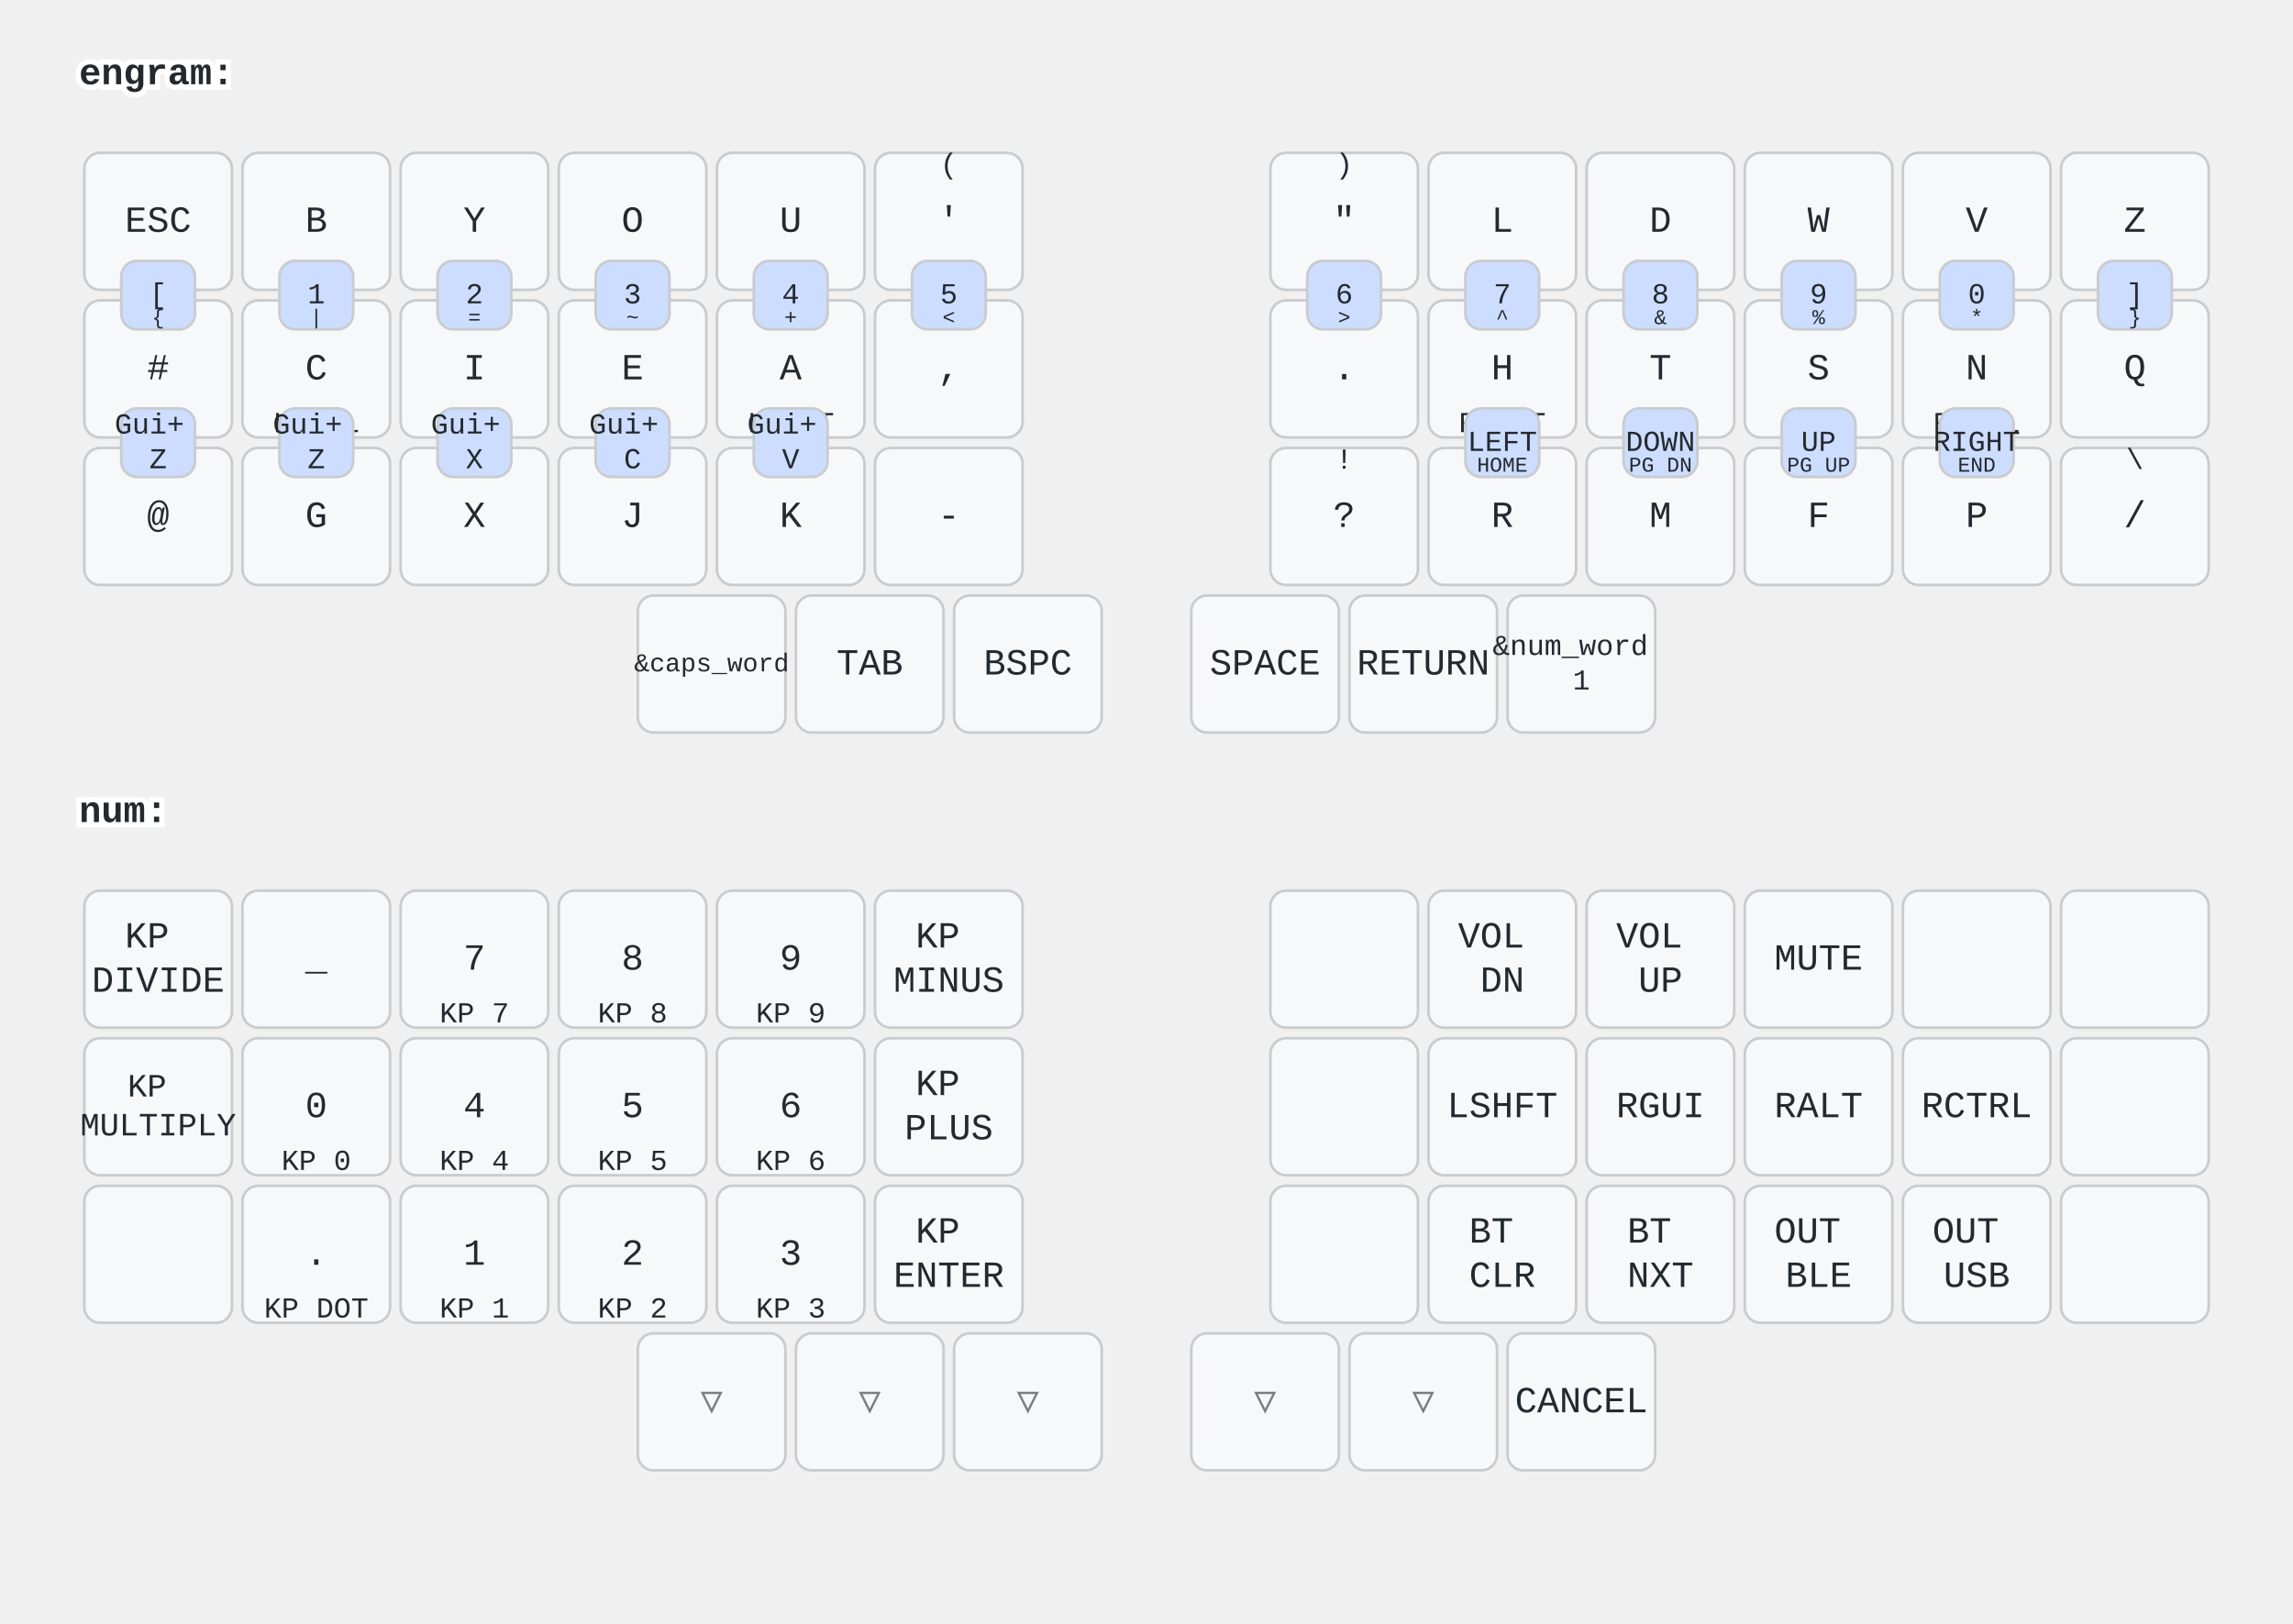
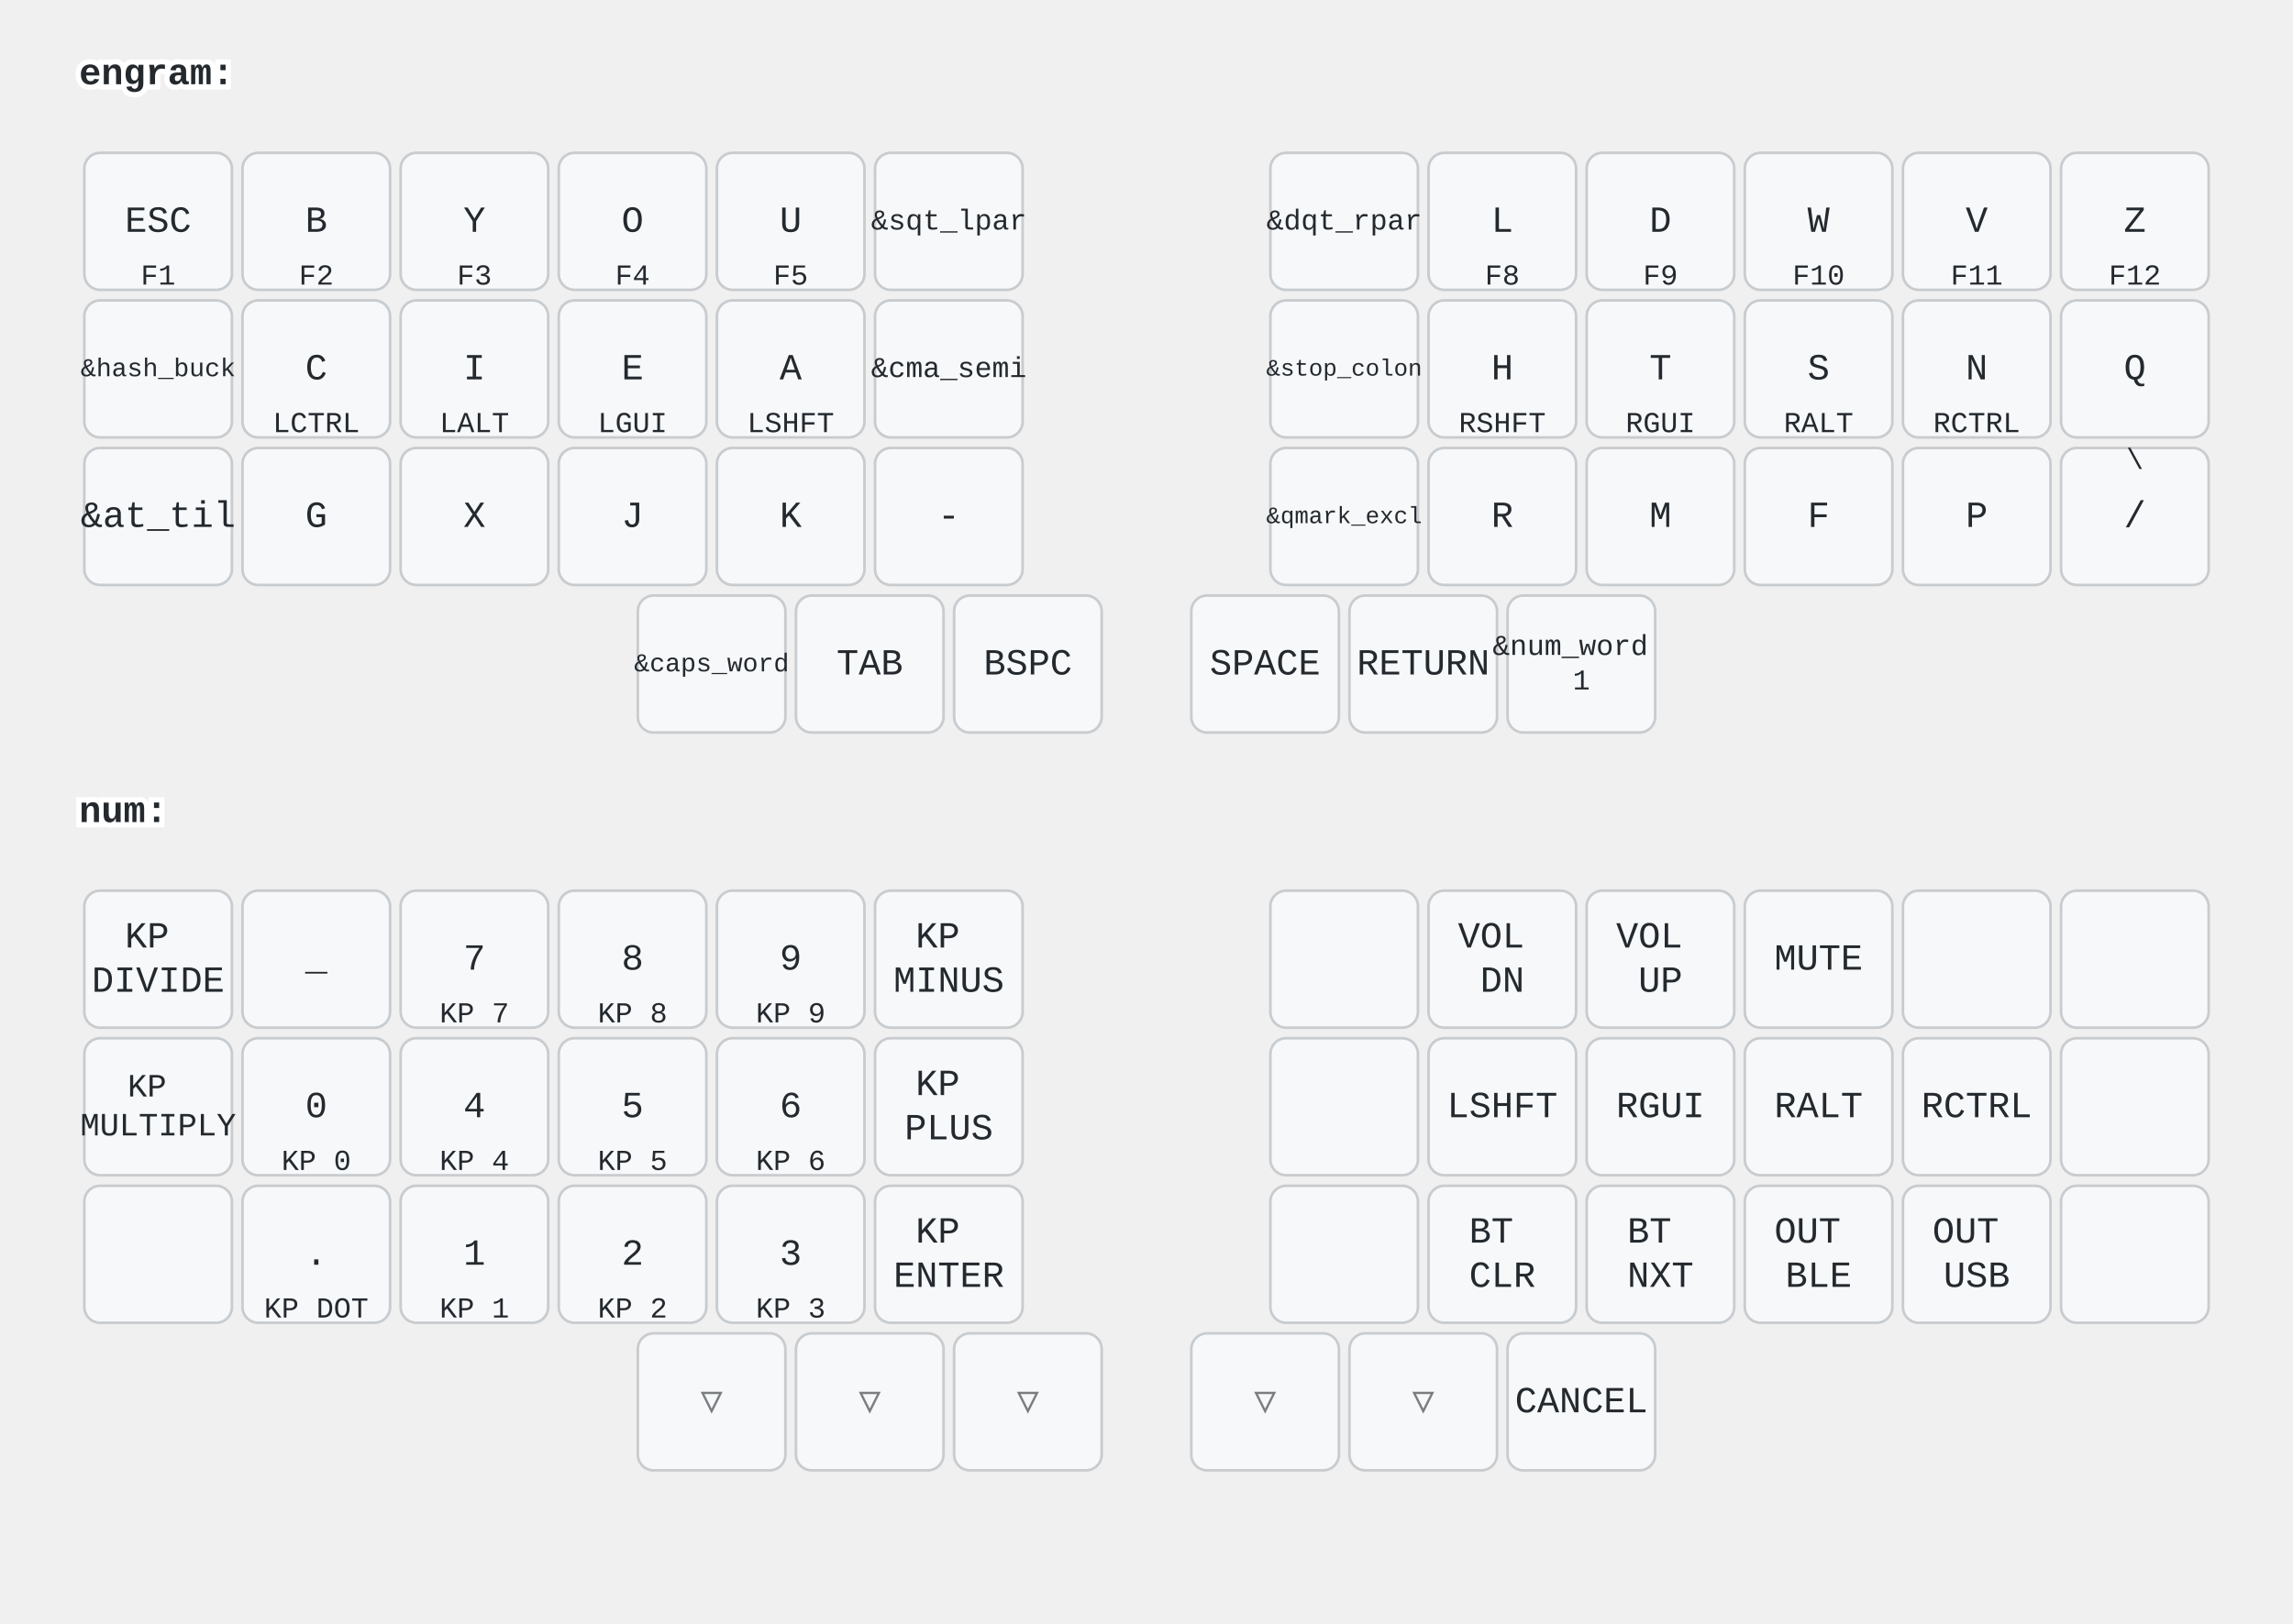
<svg xmlns="http://www.w3.org/2000/svg" width="870" height="616" viewBox="0 0 870 616" class="keymap">
  <style>/* inherit to force styles through use tags */
svg path {
    fill: inherit;
}

/* font and background color specifications */
svg.keymap {
    font-family: SFMono-Regular,Consolas,Liberation Mono,Menlo,monospace;
    font-size: 14px;
    font-kerning: normal;
    text-rendering: optimizeLegibility;
    fill: #24292e;
}

/* default key styling */
rect.key {
    fill: #f6f8fa;
}

rect.key, rect.combo {
    stroke: #c9cccf;
    stroke-width: 1;
}

/* default key side styling, only used is draw_key_sides is set */
rect.side {
    filter: brightness(90%);
}

/* color accent for combo boxes */
rect.combo, rect.combo-separate {
    fill: #cdf;
}

/* color accent for held keys */
rect.held, rect.combo.held {
    fill: #fdd;
}

/* color accent for ghost (optional) keys */
rect.ghost, rect.combo.ghost {
    stroke-dasharray: 4, 4;
    stroke-width: 2;
}

text {
    text-anchor: middle;
    dominant-baseline: middle;
}

/* styling for layer labels */
text.label {
    font-weight: bold;
    text-anchor: start;
    stroke: white;
    stroke-width: 4;
    paint-order: stroke;
}

/* styling for optional footer */
text.footer {
    text-anchor: end;
    dominant-baseline: auto;
    stroke: white;
    stroke-width: 4;
    paint-order: stroke;
}

/* styling for combo tap, and key hold/shifted label text */
text.combo, text.hold, text.shifted {
    font-size: 11px;
}

text.hold {
    text-anchor: middle;
    dominant-baseline: auto;
}

text.shifted {
    text-anchor: middle;
    dominant-baseline: hanging;
}

text.layer-activator {
    text-decoration: underline;
}

/* styling for hold/shifted label text in combo box */
text.combo.hold, text.combo.shifted {
    font-size: 8px;
}

/* lighter symbol for transparent keys */
text.trans {
    fill: #7b7e81;
}

/* styling for combo dendrons */
path.combo {
    stroke-width: 1;
    stroke: gray;
    fill: none;
}

/* Start Tabler Icons Cleanup */
/* cannot use height/width with glyphs */
.icon-tabler &gt; path {
    fill: inherit;
    stroke: inherit;
    stroke-width: 2;
}
/* hide tabler's default box */
.icon-tabler &gt; path[stroke="none"][fill="none"] {
    visibility: hidden;
}
/* End Tabler Icons Cleanup */
</style>
  <g transform="translate(30, 0)" class="layer-engram">
    <text x="0" y="28" class="label" id="engram">engram:</text>
    <g transform="translate(0, 56)">
      <g transform="translate(30, 28)" class="key keypos-0">
        <rect rx="6" ry="6" x="-28" y="-26" width="56" height="52" class="key" />
        <text x="0" y="0" class="key tap">ESC</text>
        <text x="0" y="24" class="key hold">F1</text>
      </g>
      <g transform="translate(90, 28)" class="key keypos-1">
        <rect rx="6" ry="6" x="-28" y="-26" width="56" height="52" class="key" />
        <text x="0" y="0" class="key tap">B</text>
        <text x="0" y="24" class="key hold">F2</text>
      </g>
      <g transform="translate(150, 28)" class="key keypos-2">
        <rect rx="6" ry="6" x="-28" y="-26" width="56" height="52" class="key" />
        <text x="0" y="0" class="key tap">Y</text>
        <text x="0" y="24" class="key hold">F3</text>
      </g>
      <g transform="translate(210, 28)" class="key keypos-3">
        <rect rx="6" ry="6" x="-28" y="-26" width="56" height="52" class="key" />
        <text x="0" y="0" class="key tap">O</text>
        <text x="0" y="24" class="key hold">F4</text>
      </g>
      <g transform="translate(270, 28)" class="key keypos-4">
        <rect rx="6" ry="6" x="-28" y="-26" width="56" height="52" class="key" />
        <text x="0" y="0" class="key tap">U</text>
        <text x="0" y="24" class="key hold">F5</text>
      </g>
      <g transform="translate(330, 28)" class="key keypos-5">
        <rect rx="6" ry="6" x="-28" y="-26" width="56" height="52" class="key" />
-         <text x="0" y="0" class="key tap">'</text>
-         <text x="0" y="-24" class="key shifted">(</text>
+         <text x="0" y="0" class="key tap">
+           <tspan style="font-size: 78%">&amp;sqt_lpar</tspan>
+         </text>
      </g>
      <g transform="translate(480, 28)" class="key keypos-6">
        <rect rx="6" ry="6" x="-28" y="-26" width="56" height="52" class="key" />
-         <text x="0" y="0" class="key tap">"</text>
-         <text x="0" y="-24" class="key shifted">)</text>
+         <text x="0" y="0" class="key tap">
+           <tspan style="font-size: 78%">&amp;dqt_rpar</tspan>
+         </text>
      </g>
      <g transform="translate(540, 28)" class="key keypos-7">
        <rect rx="6" ry="6" x="-28" y="-26" width="56" height="52" class="key" />
        <text x="0" y="0" class="key tap">L</text>
        <text x="0" y="24" class="key hold">F8</text>
      </g>
      <g transform="translate(600, 28)" class="key keypos-8">
        <rect rx="6" ry="6" x="-28" y="-26" width="56" height="52" class="key" />
        <text x="0" y="0" class="key tap">D</text>
        <text x="0" y="24" class="key hold">F9</text>
      </g>
      <g transform="translate(660, 28)" class="key keypos-9">
        <rect rx="6" ry="6" x="-28" y="-26" width="56" height="52" class="key" />
        <text x="0" y="0" class="key tap">W</text>
        <text x="0" y="24" class="key hold">F10</text>
      </g>
      <g transform="translate(720, 28)" class="key keypos-10">
        <rect rx="6" ry="6" x="-28" y="-26" width="56" height="52" class="key" />
        <text x="0" y="0" class="key tap">V</text>
        <text x="0" y="24" class="key hold">F11</text>
      </g>
      <g transform="translate(780, 28)" class="key keypos-11">
        <rect rx="6" ry="6" x="-28" y="-26" width="56" height="52" class="key" />
        <text x="0" y="0" class="key tap">Z</text>
        <text x="0" y="24" class="key hold">F12</text>
      </g>
      <g transform="translate(30, 84)" class="key keypos-12">
        <rect rx="6" ry="6" x="-28" y="-26" width="56" height="52" class="key" />
-         <text x="0" y="0" class="key tap">#</text>
-         <text x="0" y="-24" class="key shifted">$</text>
+         <text x="0" y="0" class="key tap">
+           <tspan style="font-size: 70%">&amp;hash_buck</tspan>
+         </text>
      </g>
      <g transform="translate(90, 84)" class="key keypos-13">
        <rect rx="6" ry="6" x="-28" y="-26" width="56" height="52" class="key" />
        <text x="0" y="0" class="key tap">C</text>
        <text x="0" y="24" class="key hold">LCTRL</text>
      </g>
      <g transform="translate(150, 84)" class="key keypos-14">
        <rect rx="6" ry="6" x="-28" y="-26" width="56" height="52" class="key" />
        <text x="0" y="0" class="key tap">I</text>
        <text x="0" y="24" class="key hold">LALT</text>
      </g>
      <g transform="translate(210, 84)" class="key keypos-15">
        <rect rx="6" ry="6" x="-28" y="-26" width="56" height="52" class="key" />
        <text x="0" y="0" class="key tap">E</text>
        <text x="0" y="24" class="key hold">LGUI</text>
      </g>
      <g transform="translate(270, 84)" class="key keypos-16">
        <rect rx="6" ry="6" x="-28" y="-26" width="56" height="52" class="key" />
        <text x="0" y="0" class="key tap">A</text>
        <text x="0" y="24" class="key hold">LSHFT</text>
      </g>
      <g transform="translate(330, 84)" class="key keypos-17">
        <rect rx="6" ry="6" x="-28" y="-26" width="56" height="52" class="key" />
-         <text x="0" y="0" class="key tap">,</text>
-         <text x="0" y="-24" class="key shifted">;</text>
+         <text x="0" y="0" class="key tap">
+           <tspan style="font-size: 78%">&amp;cma_semi</tspan>
+         </text>
      </g>
      <g transform="translate(480, 84)" class="key keypos-18">
        <rect rx="6" ry="6" x="-28" y="-26" width="56" height="52" class="key" />
-         <text x="0" y="0" class="key tap">.</text>
-         <text x="0" y="-24" class="key shifted">:</text>
+         <text x="0" y="0" class="key tap">
+           <tspan style="font-size: 64%">&amp;stop_colon</tspan>
+         </text>
      </g>
      <g transform="translate(540, 84)" class="key keypos-19">
        <rect rx="6" ry="6" x="-28" y="-26" width="56" height="52" class="key" />
        <text x="0" y="0" class="key tap">H</text>
        <text x="0" y="24" class="key hold">RSHFT</text>
      </g>
      <g transform="translate(600, 84)" class="key keypos-20">
        <rect rx="6" ry="6" x="-28" y="-26" width="56" height="52" class="key" />
        <text x="0" y="0" class="key tap">T</text>
        <text x="0" y="24" class="key hold">RGUI</text>
      </g>
      <g transform="translate(660, 84)" class="key keypos-21">
        <rect rx="6" ry="6" x="-28" y="-26" width="56" height="52" class="key" />
        <text x="0" y="0" class="key tap">S</text>
        <text x="0" y="24" class="key hold">RALT</text>
      </g>
      <g transform="translate(720, 84)" class="key keypos-22">
        <rect rx="6" ry="6" x="-28" y="-26" width="56" height="52" class="key" />
        <text x="0" y="0" class="key tap">N</text>
        <text x="0" y="24" class="key hold">RCTRL</text>
      </g>
      <g transform="translate(780, 84)" class="key keypos-23">
        <rect rx="6" ry="6" x="-28" y="-26" width="56" height="52" class="key" />
        <text x="0" y="0" class="key tap">Q</text>
      </g>
      <g transform="translate(30, 140)" class="key keypos-24">
        <rect rx="6" ry="6" x="-28" y="-26" width="56" height="52" class="key" />
-         <text x="0" y="0" class="key tap">@</text>
-         <text x="0" y="-24" class="key shifted">`</text>
+         <text x="0" y="0" class="key tap">&amp;at_til</text>
      </g>
      <g transform="translate(90, 140)" class="key keypos-25">
        <rect rx="6" ry="6" x="-28" y="-26" width="56" height="52" class="key" />
        <text x="0" y="0" class="key tap">G</text>
      </g>
      <g transform="translate(150, 140)" class="key keypos-26">
        <rect rx="6" ry="6" x="-28" y="-26" width="56" height="52" class="key" />
        <text x="0" y="0" class="key tap">X</text>
      </g>
      <g transform="translate(210, 140)" class="key keypos-27">
        <rect rx="6" ry="6" x="-28" y="-26" width="56" height="52" class="key" />
        <text x="0" y="0" class="key tap">J</text>
      </g>
      <g transform="translate(270, 140)" class="key keypos-28">
        <rect rx="6" ry="6" x="-28" y="-26" width="56" height="52" class="key" />
        <text x="0" y="0" class="key tap">K</text>
      </g>
      <g transform="translate(330, 140)" class="key keypos-29">
        <rect rx="6" ry="6" x="-28" y="-26" width="56" height="52" class="key" />
        <text x="0" y="0" class="key tap">-</text>
      </g>
      <g transform="translate(480, 140)" class="key keypos-30">
        <rect rx="6" ry="6" x="-28" y="-26" width="56" height="52" class="key" />
-         <text x="0" y="0" class="key tap">?</text>
-         <text x="0" y="-24" class="key shifted">!</text>
+         <text x="0" y="0" class="key tap">
+           <tspan style="font-size: 64%">&amp;qmark_excl</tspan>
+         </text>
      </g>
      <g transform="translate(540, 140)" class="key keypos-31">
        <rect rx="6" ry="6" x="-28" y="-26" width="56" height="52" class="key" />
        <text x="0" y="0" class="key tap">R</text>
      </g>
      <g transform="translate(600, 140)" class="key keypos-32">
        <rect rx="6" ry="6" x="-28" y="-26" width="56" height="52" class="key" />
        <text x="0" y="0" class="key tap">M</text>
      </g>
      <g transform="translate(660, 140)" class="key keypos-33">
        <rect rx="6" ry="6" x="-28" y="-26" width="56" height="52" class="key" />
        <text x="0" y="0" class="key tap">F</text>
      </g>
      <g transform="translate(720, 140)" class="key keypos-34">
        <rect rx="6" ry="6" x="-28" y="-26" width="56" height="52" class="key" />
        <text x="0" y="0" class="key tap">P</text>
      </g>
      <g transform="translate(780, 140)" class="key keypos-35">
        <rect rx="6" ry="6" x="-28" y="-26" width="56" height="52" class="key" />
        <text x="0" y="0" class="key tap">/</text>
        <text x="0" y="-24" class="key shifted">\</text>
      </g>
      <g transform="translate(240, 196)" class="key keypos-36">
        <rect rx="6" ry="6" x="-28" y="-26" width="56" height="52" class="key" />
        <text x="0" y="0" class="key tap">
          <tspan style="font-size: 70%">&amp;caps_word</tspan>
        </text>
      </g>
      <g transform="translate(300, 196)" class="key keypos-37">
        <rect rx="6" ry="6" x="-28" y="-26" width="56" height="52" class="key" />
        <text x="0" y="0" class="key tap">TAB</text>
      </g>
      <g transform="translate(360, 196)" class="key keypos-38">
        <rect rx="6" ry="6" x="-28" y="-26" width="56" height="52" class="key" />
        <text x="0" y="0" class="key tap">BSPC</text>
      </g>
      <g transform="translate(450, 196)" class="key keypos-39">
        <rect rx="6" ry="6" x="-28" y="-26" width="56" height="52" class="key" />
        <text x="0" y="0" class="key tap">SPACE</text>
      </g>
      <g transform="translate(510, 196)" class="key keypos-40">
        <rect rx="6" ry="6" x="-28" y="-26" width="56" height="52" class="key" />
        <text x="0" y="0" class="key tap">RETURN</text>
      </g>
      <g transform="translate(570, 196)" class="key keypos-41">
        <rect rx="6" ry="6" x="-28" y="-26" width="56" height="52" class="key" />
        <text x="0" y="0" class="key tap">
          <tspan x="0" dy="-0.6em" style="font-size: 78%">&amp;num_word</tspan>
          <tspan x="0" dy="1.2em" style="font-size: 78%">1</tspan>
        </text>
-       </g>
-       <g class="combo combopos-0">
-         <rect rx="6" ry="6" x="16" y="43" width="28" height="26" class="combo" />
-         <text x="30" y="56" class="combo tap">[</text>
-         <text x="30" y="67" class="combo hold">{</text>
-       </g>
-       <g class="combo combopos-1">
-         <rect rx="6" ry="6" x="76" y="43" width="28" height="26" class="combo" />
-         <text x="90" y="56" class="combo tap">1</text>
-         <text x="90" y="67" class="combo hold">|</text>
-       </g>
-       <g class="combo combopos-2">
-         <rect rx="6" ry="6" x="136" y="43" width="28" height="26" class="combo" />
-         <text x="150" y="56" class="combo tap">2</text>
-         <text x="150" y="67" class="combo hold">=</text>
-       </g>
-       <g class="combo combopos-3">
-         <rect rx="6" ry="6" x="196" y="43" width="28" height="26" class="combo" />
-         <text x="210" y="56" class="combo tap">3</text>
-         <text x="210" y="67" class="combo hold">~</text>
-       </g>
-       <g class="combo combopos-4">
-         <rect rx="6" ry="6" x="256" y="43" width="28" height="26" class="combo" />
-         <text x="270" y="56" class="combo tap">4</text>
-         <text x="270" y="67" class="combo hold">+</text>
-       </g>
-       <g class="combo combopos-5">
-         <rect rx="6" ry="6" x="316" y="43" width="28" height="26" class="combo" />
-         <text x="330" y="56" class="combo tap">5</text>
-         <text x="330" y="67" class="combo hold">&lt;</text>
-       </g>
-       <g class="combo combopos-6">
-         <rect rx="6" ry="6" x="466" y="43" width="28" height="26" class="combo" />
-         <text x="480" y="56" class="combo tap">6</text>
-         <text x="480" y="67" class="combo hold">&gt;</text>
-       </g>
-       <g class="combo combopos-7">
-         <rect rx="6" ry="6" x="526" y="43" width="28" height="26" class="combo" />
-         <text x="540" y="56" class="combo tap">7</text>
-         <text x="540" y="67" class="combo hold">^</text>
-       </g>
-       <g class="combo combopos-8">
-         <rect rx="6" ry="6" x="586" y="43" width="28" height="26" class="combo" />
-         <text x="600" y="56" class="combo tap">8</text>
-         <text x="600" y="67" class="combo hold">&amp;</text>
-       </g>
-       <g class="combo combopos-9">
-         <rect rx="6" ry="6" x="646" y="43" width="28" height="26" class="combo" />
-         <text x="660" y="56" class="combo tap">9</text>
-         <text x="660" y="67" class="combo hold">%</text>
-       </g>
-       <g class="combo combopos-10">
-         <rect rx="6" ry="6" x="706" y="43" width="28" height="26" class="combo" />
-         <text x="720" y="56" class="combo tap">0</text>
-         <text x="720" y="67" class="combo hold">*</text>
-       </g>
-       <g class="combo combopos-11">
-         <rect rx="6" ry="6" x="766" y="43" width="28" height="26" class="combo" />
-         <text x="780" y="56" class="combo tap">]</text>
-         <text x="780" y="67" class="combo hold">}</text>
-       </g>
-       <g class="combo combopos-12">
-         <rect rx="6" ry="6" x="76" y="99" width="28" height="26" class="combo" />
-         <text x="90" y="112" class="combo tap">
-           <tspan x="90" dy="-0.6em">Gui+</tspan>
-           <tspan x="90" dy="1.2em">Z</tspan>
-         </text>
-       </g>
-       <g class="combo combopos-13">
-         <rect rx="6" ry="6" x="16" y="99" width="28" height="26" class="combo" />
-         <text x="30" y="112" class="combo tap">
-           <tspan x="30" dy="-0.6em">Gui+</tspan>
-           <tspan x="30" dy="1.2em">Z</tspan>
-         </text>
-       </g>
-       <g class="combo combopos-14">
-         <rect rx="6" ry="6" x="136" y="99" width="28" height="26" class="combo" />
-         <text x="150" y="112" class="combo tap">
-           <tspan x="150" dy="-0.6em">Gui+</tspan>
-           <tspan x="150" dy="1.2em">X</tspan>
-         </text>
-       </g>
-       <g class="combo combopos-15">
-         <rect rx="6" ry="6" x="196" y="99" width="28" height="26" class="combo" />
-         <text x="210" y="112" class="combo tap">
-           <tspan x="210" dy="-0.6em">Gui+</tspan>
-           <tspan x="210" dy="1.2em">C</tspan>
-         </text>
-       </g>
-       <g class="combo combopos-16">
-         <rect rx="6" ry="6" x="256" y="99" width="28" height="26" class="combo" />
-         <text x="270" y="112" class="combo tap">
-           <tspan x="270" dy="-0.6em">Gui+</tspan>
-           <tspan x="270" dy="1.2em">V</tspan>
-         </text>
-       </g>
-       <g class="combo combopos-17">
-         <rect rx="6" ry="6" x="526" y="99" width="28" height="26" class="combo" />
-         <text x="540" y="112" class="combo tap">LEFT</text>
-         <text x="540" y="123" class="combo hold">HOME</text>
-       </g>
-       <g class="combo combopos-18">
-         <rect rx="6" ry="6" x="586" y="99" width="28" height="26" class="combo" />
-         <text x="600" y="112" class="combo tap">DOWN</text>
-         <text x="600" y="123" class="combo hold">PG DN</text>
-       </g>
-       <g class="combo combopos-19">
-         <rect rx="6" ry="6" x="646" y="99" width="28" height="26" class="combo" />
-         <text x="660" y="112" class="combo tap">UP</text>
-         <text x="660" y="123" class="combo hold">PG UP</text>
-       </g>
-       <g class="combo combopos-20">
-         <rect rx="6" ry="6" x="706" y="99" width="28" height="26" class="combo" />
-         <text x="720" y="112" class="combo tap">RIGHT</text>
-         <text x="720" y="123" class="combo hold">END</text>
      </g>
    </g>
  </g>
  <g transform="translate(30, 280)" class="layer-num">
    <text x="0" y="28" class="label" id="num">num:</text>
    <g transform="translate(0, 56)">
      <g transform="translate(30, 28)" class="key keypos-0">
        <rect rx="6" ry="6" x="-28" y="-26" width="56" height="52" class="key" />
        <text x="0" y="0" class="key tap">
          <tspan x="0" dy="-0.6em">KP</tspan>
          <tspan x="0" dy="1.2em">DIVIDE</tspan>
        </text>
      </g>
      <g transform="translate(90, 28)" class="key keypos-1">
        <rect rx="6" ry="6" x="-28" y="-26" width="56" height="52" class="key" />
        <text x="0" y="0" class="key tap">_</text>
      </g>
      <g transform="translate(150, 28)" class="key keypos-2">
        <rect rx="6" ry="6" x="-28" y="-26" width="56" height="52" class="key" />
        <text x="0" y="0" class="key tap">7</text>
        <text x="0" y="24" class="key hold">KP 7</text>
      </g>
      <g transform="translate(210, 28)" class="key keypos-3">
        <rect rx="6" ry="6" x="-28" y="-26" width="56" height="52" class="key" />
        <text x="0" y="0" class="key tap">8</text>
        <text x="0" y="24" class="key hold">KP 8</text>
      </g>
      <g transform="translate(270, 28)" class="key keypos-4">
        <rect rx="6" ry="6" x="-28" y="-26" width="56" height="52" class="key" />
        <text x="0" y="0" class="key tap">9</text>
        <text x="0" y="24" class="key hold">KP 9</text>
      </g>
      <g transform="translate(330, 28)" class="key keypos-5">
        <rect rx="6" ry="6" x="-28" y="-26" width="56" height="52" class="key" />
        <text x="0" y="0" class="key tap">
          <tspan x="0" dy="-0.6em">KP</tspan>
          <tspan x="0" dy="1.2em">MINUS</tspan>
        </text>
      </g>
      <g transform="translate(480, 28)" class="key keypos-6">
        <rect rx="6" ry="6" x="-28" y="-26" width="56" height="52" class="key" />
      </g>
      <g transform="translate(540, 28)" class="key keypos-7">
        <rect rx="6" ry="6" x="-28" y="-26" width="56" height="52" class="key" />
        <text x="0" y="0" class="key tap">
          <tspan x="0" dy="-0.6em">VOL</tspan>
          <tspan x="0" dy="1.2em">DN</tspan>
        </text>
      </g>
      <g transform="translate(600, 28)" class="key keypos-8">
        <rect rx="6" ry="6" x="-28" y="-26" width="56" height="52" class="key" />
        <text x="0" y="0" class="key tap">
          <tspan x="0" dy="-0.6em">VOL</tspan>
          <tspan x="0" dy="1.2em">UP</tspan>
        </text>
      </g>
      <g transform="translate(660, 28)" class="key keypos-9">
        <rect rx="6" ry="6" x="-28" y="-26" width="56" height="52" class="key" />
        <text x="0" y="0" class="key tap">MUTE</text>
      </g>
      <g transform="translate(720, 28)" class="key keypos-10">
        <rect rx="6" ry="6" x="-28" y="-26" width="56" height="52" class="key" />
      </g>
      <g transform="translate(780, 28)" class="key keypos-11">
        <rect rx="6" ry="6" x="-28" y="-26" width="56" height="52" class="key" />
      </g>
      <g transform="translate(30, 84)" class="key keypos-12">
        <rect rx="6" ry="6" x="-28" y="-26" width="56" height="52" class="key" />
        <text x="0" y="0" class="key tap">
          <tspan x="0" dy="-0.6em" style="font-size: 88%">KP</tspan>
          <tspan x="0" dy="1.2em" style="font-size: 88%">MULTIPLY</tspan>
        </text>
      </g>
      <g transform="translate(90, 84)" class="key keypos-13">
        <rect rx="6" ry="6" x="-28" y="-26" width="56" height="52" class="key" />
        <text x="0" y="0" class="key tap">0</text>
        <text x="0" y="24" class="key hold">KP 0</text>
      </g>
      <g transform="translate(150, 84)" class="key keypos-14">
        <rect rx="6" ry="6" x="-28" y="-26" width="56" height="52" class="key" />
        <text x="0" y="0" class="key tap">4</text>
        <text x="0" y="24" class="key hold">KP 4</text>
      </g>
      <g transform="translate(210, 84)" class="key keypos-15">
        <rect rx="6" ry="6" x="-28" y="-26" width="56" height="52" class="key" />
        <text x="0" y="0" class="key tap">5</text>
        <text x="0" y="24" class="key hold">KP 5</text>
      </g>
      <g transform="translate(270, 84)" class="key keypos-16">
        <rect rx="6" ry="6" x="-28" y="-26" width="56" height="52" class="key" />
        <text x="0" y="0" class="key tap">6</text>
        <text x="0" y="24" class="key hold">KP 6</text>
      </g>
      <g transform="translate(330, 84)" class="key keypos-17">
        <rect rx="6" ry="6" x="-28" y="-26" width="56" height="52" class="key" />
        <text x="0" y="0" class="key tap">
          <tspan x="0" dy="-0.6em">KP</tspan>
          <tspan x="0" dy="1.2em">PLUS</tspan>
        </text>
      </g>
      <g transform="translate(480, 84)" class="key keypos-18">
        <rect rx="6" ry="6" x="-28" y="-26" width="56" height="52" class="key" />
      </g>
      <g transform="translate(540, 84)" class="key keypos-19">
        <rect rx="6" ry="6" x="-28" y="-26" width="56" height="52" class="key" />
        <text x="0" y="0" class="key tap">LSHFT</text>
      </g>
      <g transform="translate(600, 84)" class="key keypos-20">
        <rect rx="6" ry="6" x="-28" y="-26" width="56" height="52" class="key" />
        <text x="0" y="0" class="key tap">RGUI</text>
      </g>
      <g transform="translate(660, 84)" class="key keypos-21">
        <rect rx="6" ry="6" x="-28" y="-26" width="56" height="52" class="key" />
        <text x="0" y="0" class="key tap">RALT</text>
      </g>
      <g transform="translate(720, 84)" class="key keypos-22">
        <rect rx="6" ry="6" x="-28" y="-26" width="56" height="52" class="key" />
        <text x="0" y="0" class="key tap">RCTRL</text>
      </g>
      <g transform="translate(780, 84)" class="key keypos-23">
        <rect rx="6" ry="6" x="-28" y="-26" width="56" height="52" class="key" />
      </g>
      <g transform="translate(30, 140)" class="key keypos-24">
        <rect rx="6" ry="6" x="-28" y="-26" width="56" height="52" class="key" />
      </g>
      <g transform="translate(90, 140)" class="key keypos-25">
        <rect rx="6" ry="6" x="-28" y="-26" width="56" height="52" class="key" />
        <text x="0" y="0" class="key tap">.</text>
        <text x="0" y="24" class="key hold">KP DOT</text>
      </g>
      <g transform="translate(150, 140)" class="key keypos-26">
        <rect rx="6" ry="6" x="-28" y="-26" width="56" height="52" class="key" />
        <text x="0" y="0" class="key tap">1</text>
        <text x="0" y="24" class="key hold">KP 1</text>
      </g>
      <g transform="translate(210, 140)" class="key keypos-27">
        <rect rx="6" ry="6" x="-28" y="-26" width="56" height="52" class="key" />
        <text x="0" y="0" class="key tap">2</text>
        <text x="0" y="24" class="key hold">KP 2</text>
      </g>
      <g transform="translate(270, 140)" class="key keypos-28">
        <rect rx="6" ry="6" x="-28" y="-26" width="56" height="52" class="key" />
        <text x="0" y="0" class="key tap">3</text>
        <text x="0" y="24" class="key hold">KP 3</text>
      </g>
      <g transform="translate(330, 140)" class="key keypos-29">
        <rect rx="6" ry="6" x="-28" y="-26" width="56" height="52" class="key" />
        <text x="0" y="0" class="key tap">
          <tspan x="0" dy="-0.6em">KP</tspan>
          <tspan x="0" dy="1.2em">ENTER</tspan>
        </text>
      </g>
      <g transform="translate(480, 140)" class="key keypos-30">
        <rect rx="6" ry="6" x="-28" y="-26" width="56" height="52" class="key" />
      </g>
      <g transform="translate(540, 140)" class="key keypos-31">
        <rect rx="6" ry="6" x="-28" y="-26" width="56" height="52" class="key" />
        <text x="0" y="0" class="key tap">
          <tspan x="0" dy="-0.6em">BT</tspan>
          <tspan x="0" dy="1.2em">CLR</tspan>
        </text>
      </g>
      <g transform="translate(600, 140)" class="key keypos-32">
        <rect rx="6" ry="6" x="-28" y="-26" width="56" height="52" class="key" />
        <text x="0" y="0" class="key tap">
          <tspan x="0" dy="-0.6em">BT</tspan>
          <tspan x="0" dy="1.2em">NXT</tspan>
        </text>
      </g>
      <g transform="translate(660, 140)" class="key keypos-33">
        <rect rx="6" ry="6" x="-28" y="-26" width="56" height="52" class="key" />
        <text x="0" y="0" class="key tap">
          <tspan x="0" dy="-0.6em">OUT</tspan>
          <tspan x="0" dy="1.2em">BLE</tspan>
        </text>
      </g>
      <g transform="translate(720, 140)" class="key keypos-34">
        <rect rx="6" ry="6" x="-28" y="-26" width="56" height="52" class="key" />
        <text x="0" y="0" class="key tap">
          <tspan x="0" dy="-0.6em">OUT</tspan>
          <tspan x="0" dy="1.2em">USB</tspan>
        </text>
      </g>
      <g transform="translate(780, 140)" class="key keypos-35">
        <rect rx="6" ry="6" x="-28" y="-26" width="56" height="52" class="key" />
      </g>
      <g transform="translate(240, 196)" class="key trans keypos-36">
        <rect rx="6" ry="6" x="-28" y="-26" width="56" height="52" class="key trans" />
        <text x="0" y="0" class="key trans tap">▽</text>
      </g>
      <g transform="translate(300, 196)" class="key trans keypos-37">
        <rect rx="6" ry="6" x="-28" y="-26" width="56" height="52" class="key trans" />
        <text x="0" y="0" class="key trans tap">▽</text>
      </g>
      <g transform="translate(360, 196)" class="key trans keypos-38">
        <rect rx="6" ry="6" x="-28" y="-26" width="56" height="52" class="key trans" />
        <text x="0" y="0" class="key trans tap">▽</text>
      </g>
      <g transform="translate(450, 196)" class="key trans keypos-39">
        <rect rx="6" ry="6" x="-28" y="-26" width="56" height="52" class="key trans" />
        <text x="0" y="0" class="key trans tap">▽</text>
      </g>
      <g transform="translate(510, 196)" class="key trans keypos-40">
        <rect rx="6" ry="6" x="-28" y="-26" width="56" height="52" class="key trans" />
        <text x="0" y="0" class="key trans tap">▽</text>
      </g>
      <g transform="translate(570, 196)" class="key keypos-41">
        <rect rx="6" ry="6" x="-28" y="-26" width="56" height="52" class="key" />
        <text x="0" y="0" class="key tap">CANCEL</text>
      </g>
    </g>
  </g>
</svg>
